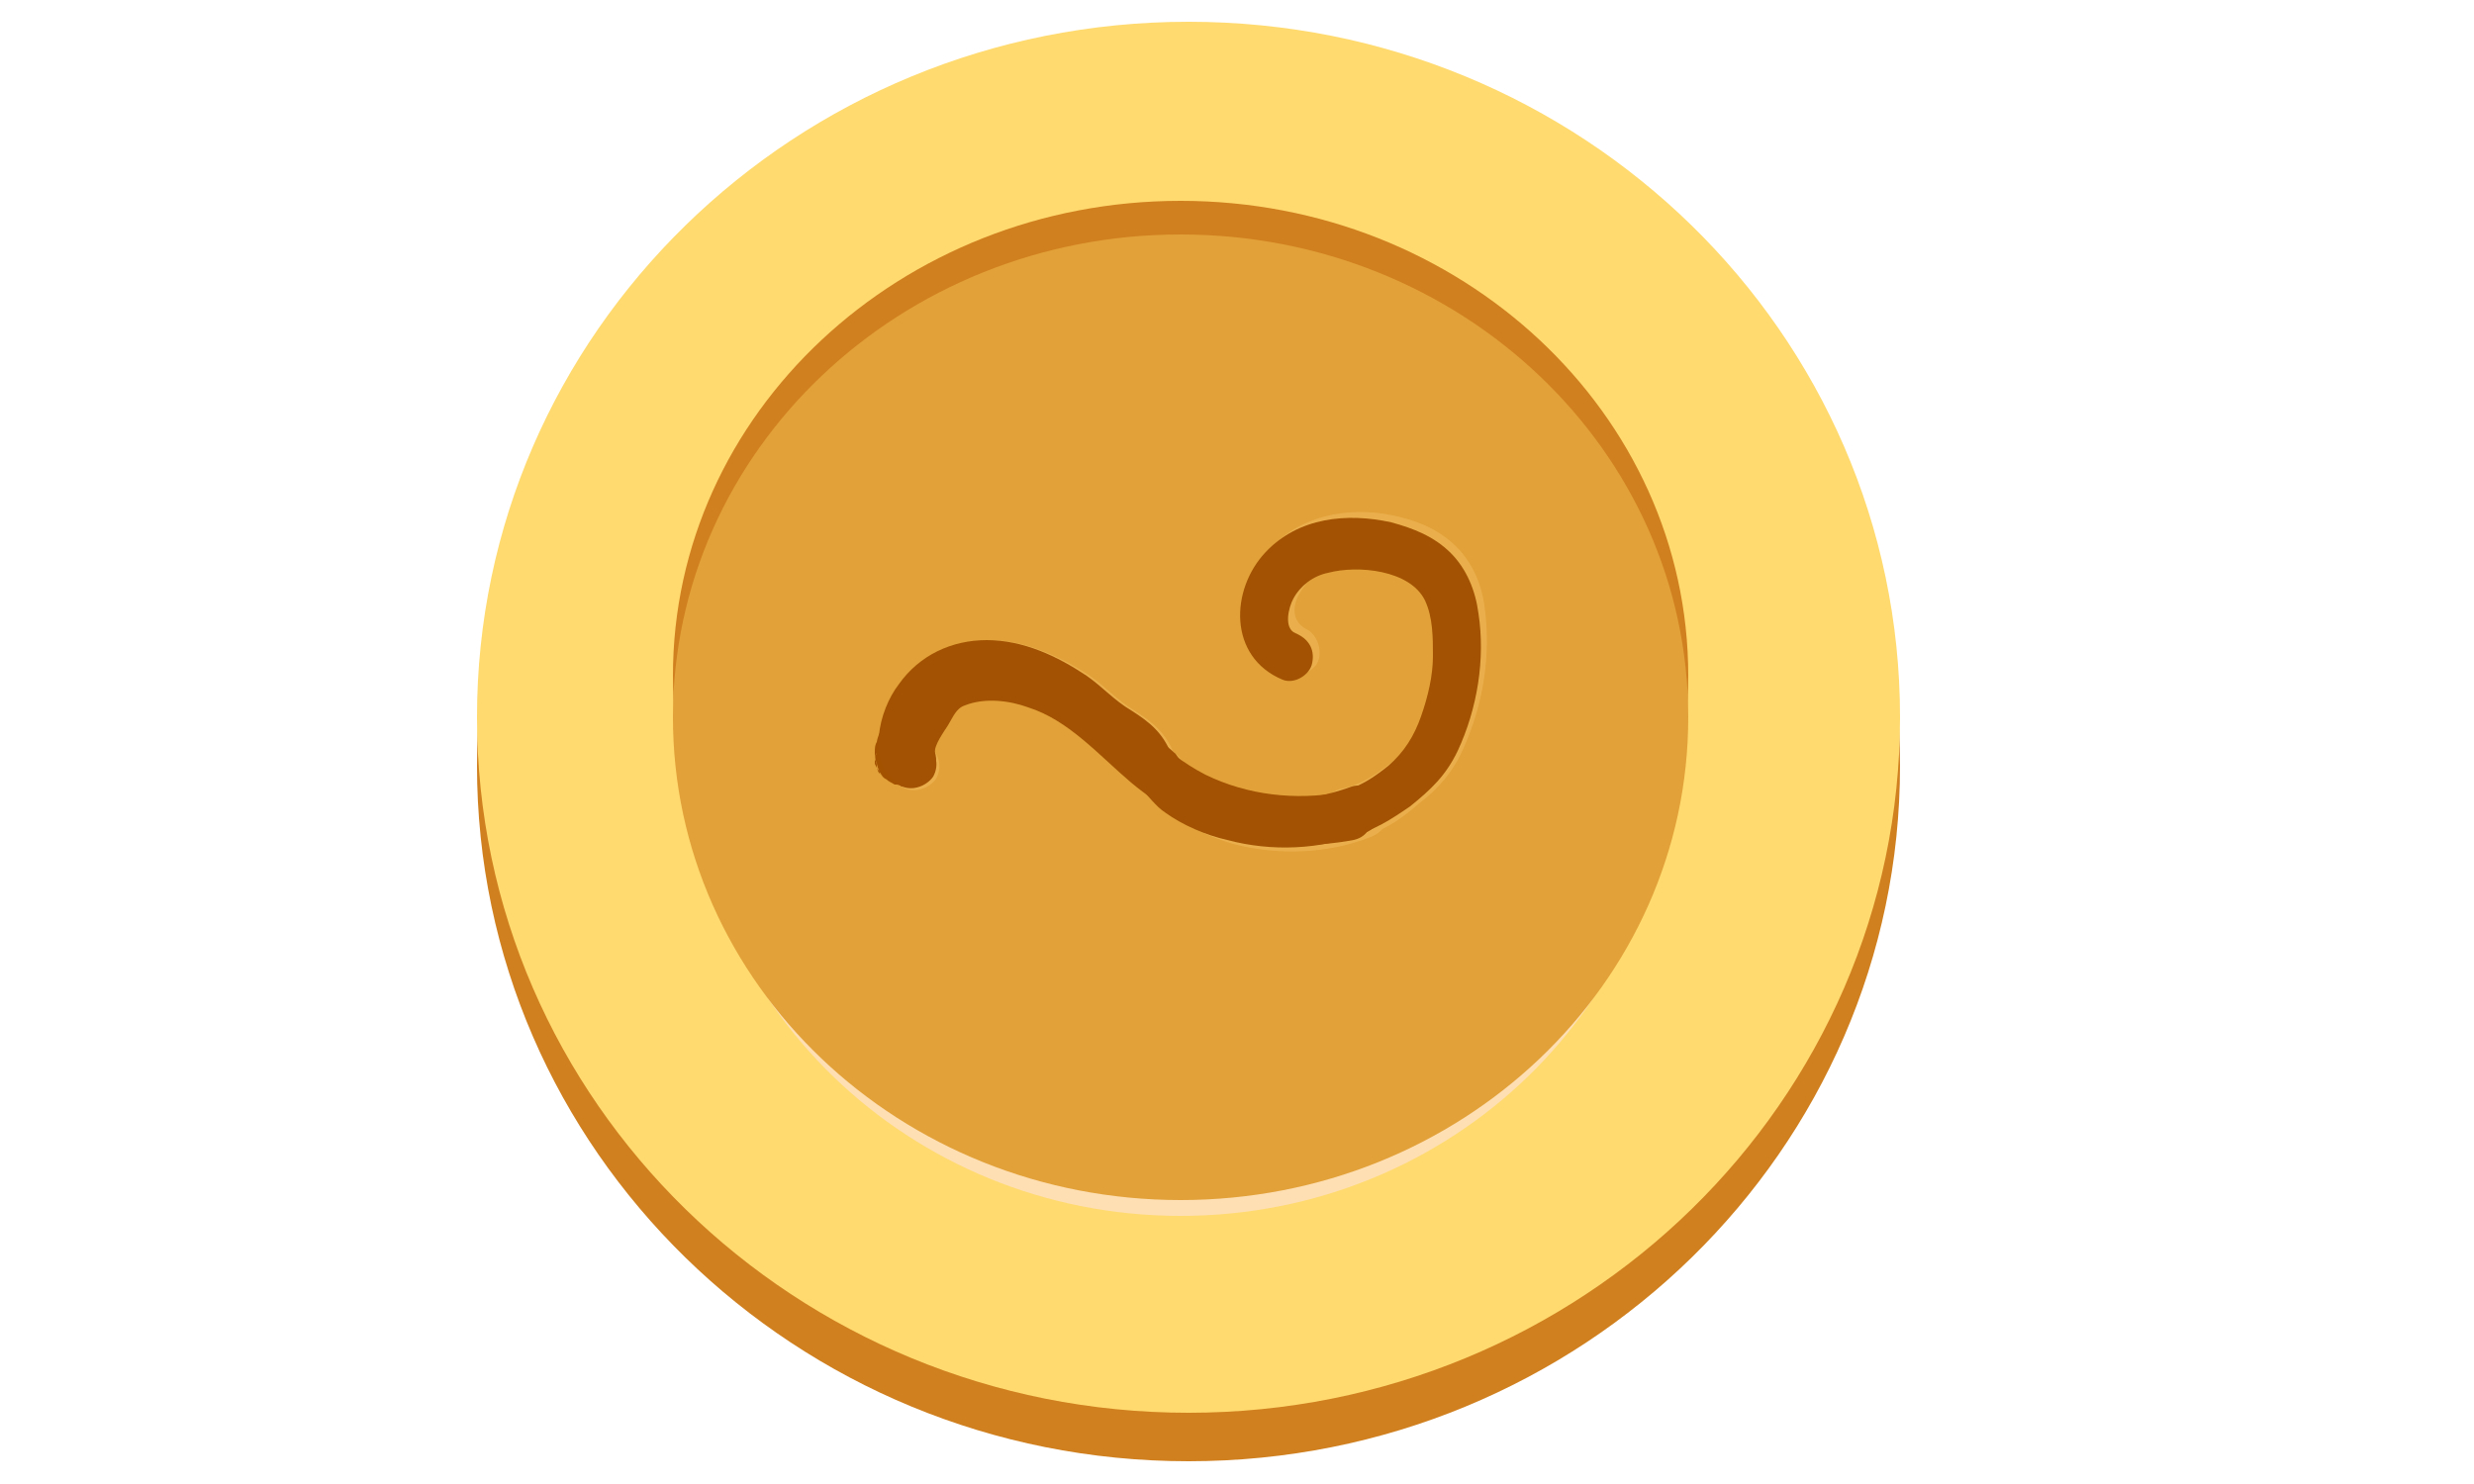
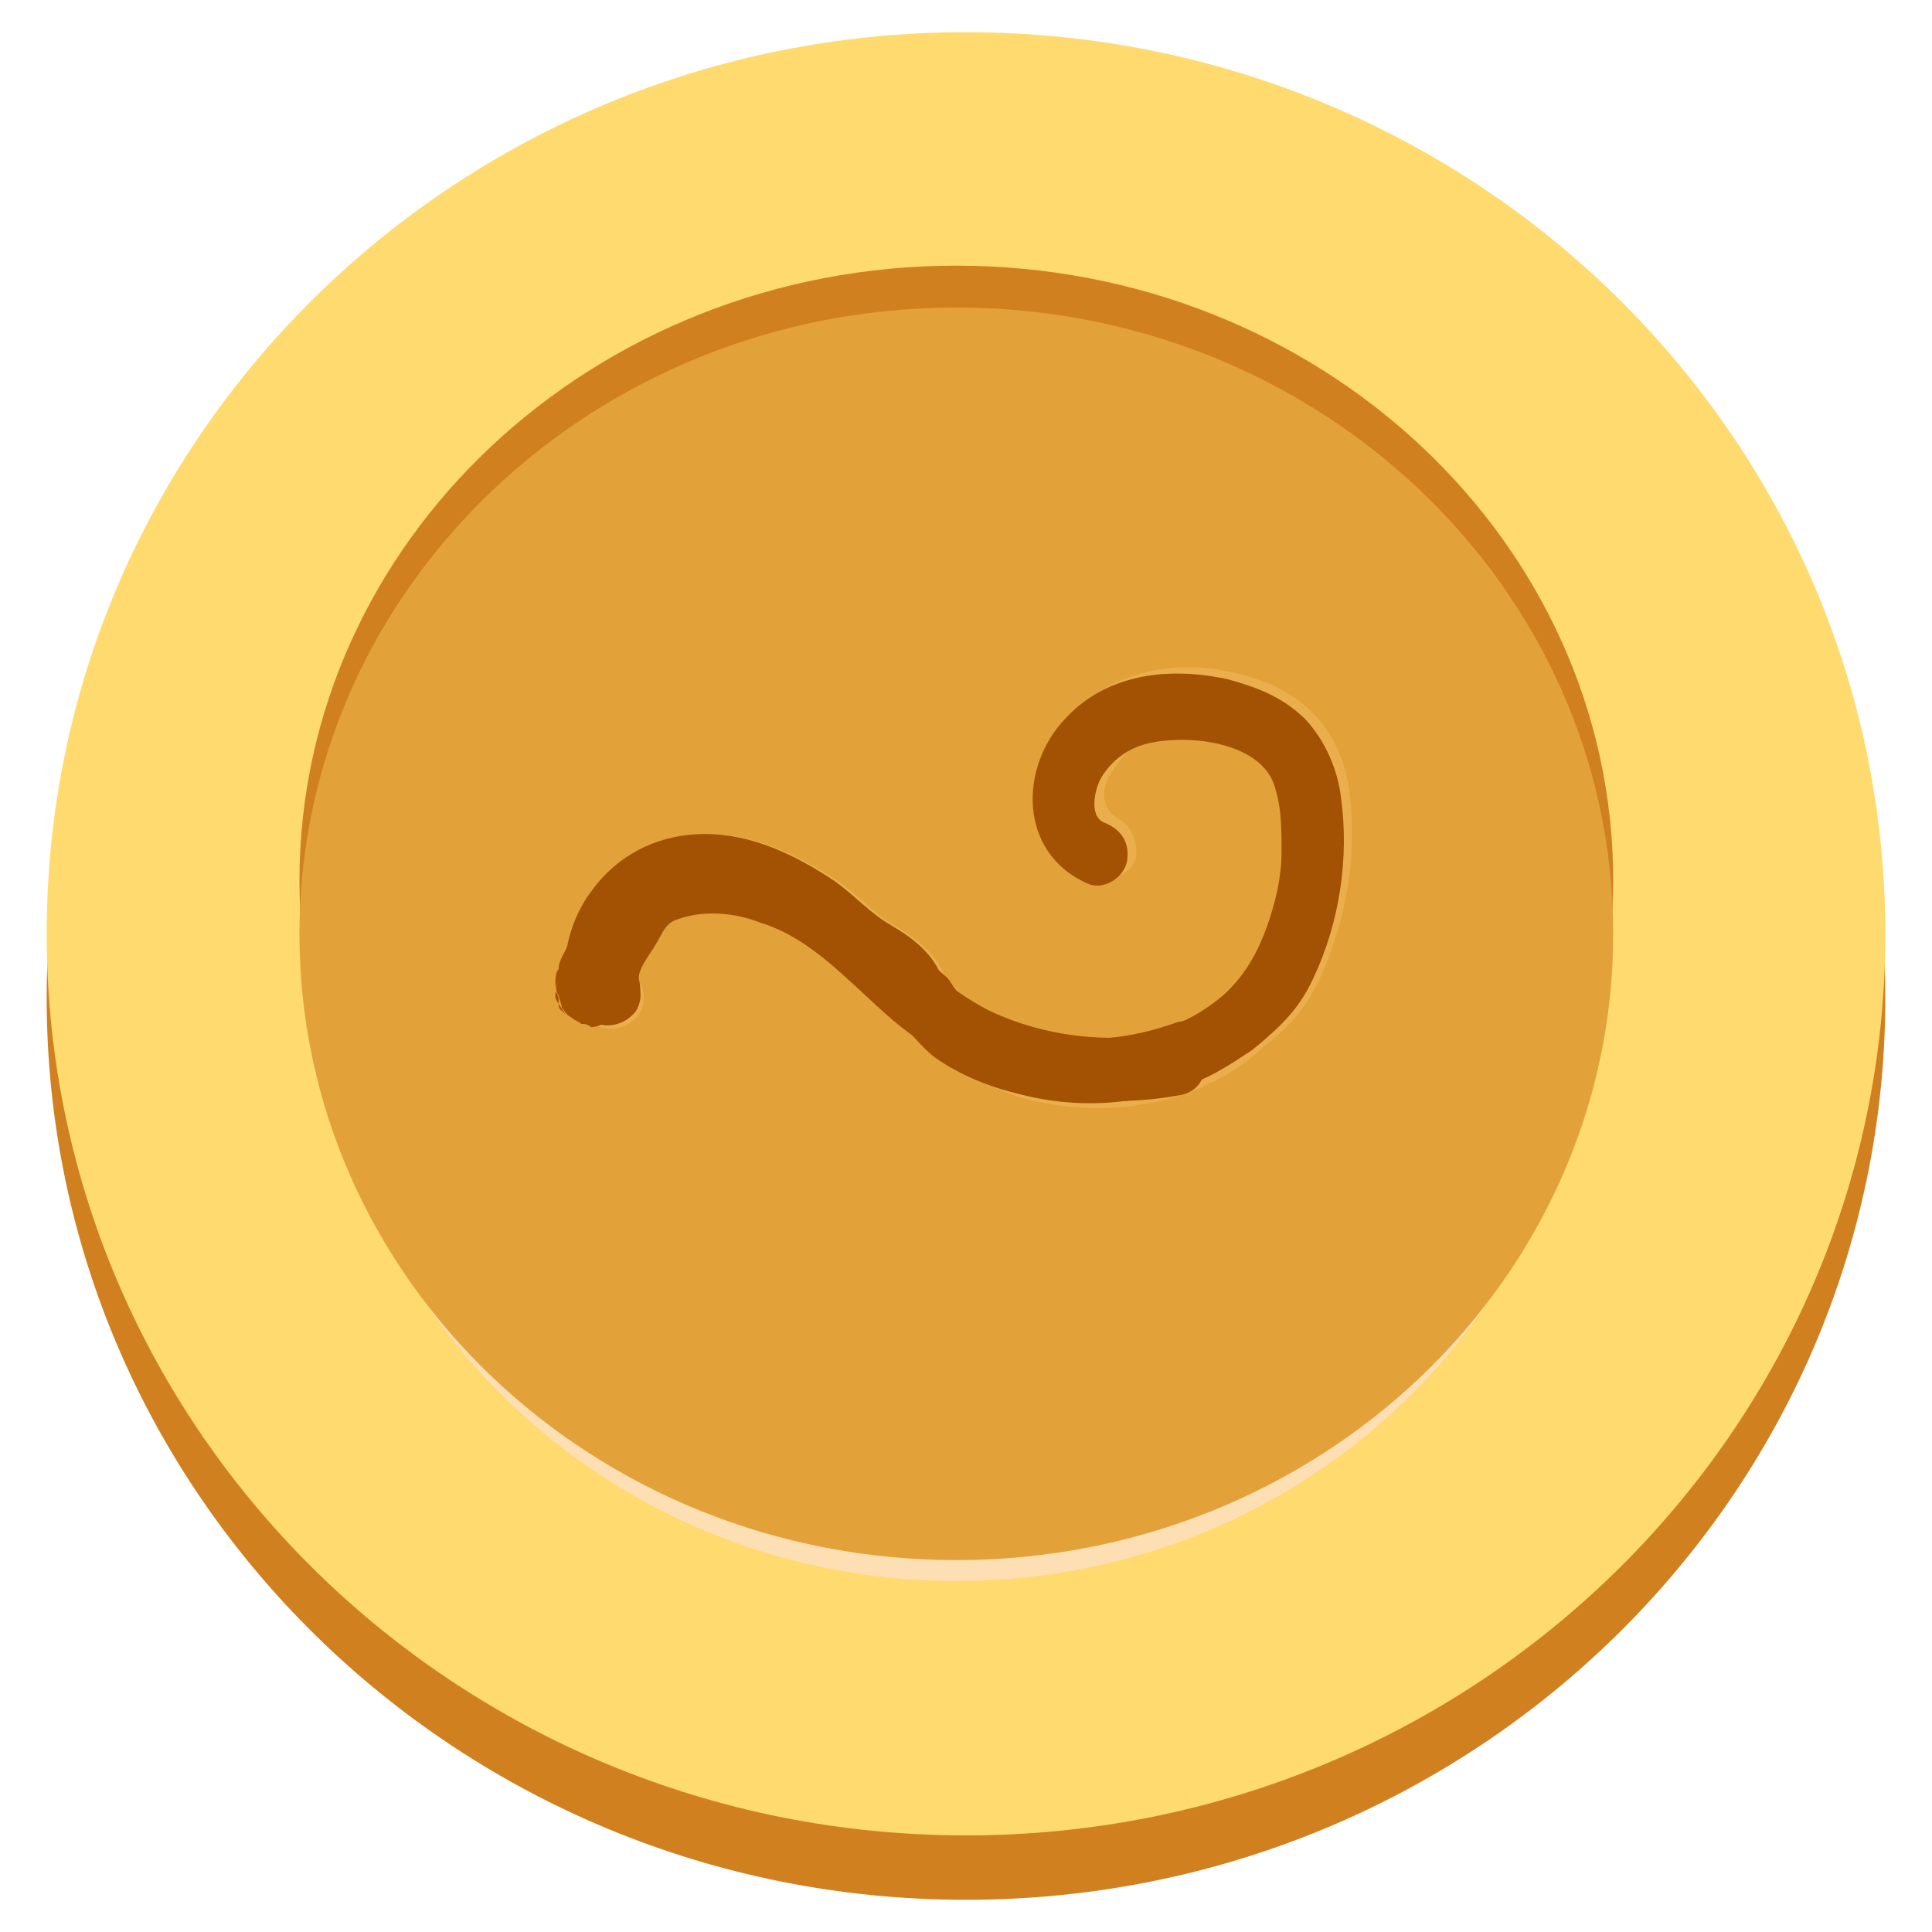
- <svg xmlns="http://www.w3.org/2000/svg" version="1.1" id="Layer_1" x="0px" y="0px" viewBox="0 0 250 150" style="enable-background:new 0 0 250 150;" xml:space="preserve">
+ <svg xmlns="http://www.w3.org/2000/svg" version="1.1" id="Layer_1" x="0px" y="0px" viewBox="0 0 120 120" style="enable-background:new 0 0 120 120;" xml:space="preserve">
  <style type="text/css">
	.st0{display:none;}
	.st1{display:inline;}
	.st2{fill:#D0801F;}
	.st3{fill:#FFDA6F;}
	.st4{fill:#FEDFB3;}
	.st5{fill:#D1801F;}
	.st6{fill:#E2A139;}
	.st7{fill:#EEC997;}
- 	.st8{fill:#A35200;}
- 	.st9{fill:#A25202;}
- 	.st10{fill:#EAAF4C;}
+ 	.st8{fill:#EAAF4C;}
+ 	.st9{fill:#A35200;}
+ 	.st10{fill:#A25202;}
</style>
-   <g id="Layer_1_00000149374321102026474750000000063173553754551981_" class="st0">
- </g>
  <g id="Head" class="st0">
    <g class="st1">
-       <ellipse class="st2" cx="126.5" cy="69.5" rx="43.5" ry="42.5" />
-       <ellipse class="st3" cx="126.5" cy="66.5" rx="43.5" ry="42.5" />
-       <ellipse class="st4" cx="126" cy="68" rx="30" ry="29" />
-       <ellipse class="st5" cx="126" cy="64" rx="31" ry="29" />
-       <ellipse class="st6" cx="126" cy="66.5" rx="31" ry="29.5" />
-       <path class="st7" d="M113,57c0.2-2.2,0.8-3.7,1-4c0.3-0.6,0.8-1.8,2-3c0.4-0.4,1.2-1.1,3-2c1.3-0.7,3.3-1.6,6-2    c1.8-0.3,5.3-0.8,9,1c0.5,0.2,2.3,1.1,4,3c0.7,0.7,2.2,2.4,3,5c0.7,2.3,0.5,4.2,0,8c-0.3,2.1-0.6,3.1-1,4c-0.6,1.3-1.3,2.1-2,3    c-0.8,1-1.2,1.5-2,2c-1.1,0.7-1.6,0.5-2,1c-0.8,1.2,0.8,3.7,1,4c1.1,1.6,2.2,2.2,2,3c-0.1,0.3-0.3,0.5-1,1c-2.4,1.7-3,2-3,2    c-1.4,0.7-2,1-4,2c-1.9,1-4,2-4,2l0,0c-0.9,1-1,1-1,1c-0.2-0.1,0.1-0.9,0-2c-0.1-0.9-0.3-1-1-3c-0.3-0.9-0.9-2.8-1-3    c-0.4-1.3-0.6-1.7-1-2c-0.4-0.2-0.6-0.1-2,0s-1.3-0.1-3,0c-1.5,0.1-1.7,0.2-2,0c-1-0.6-1-2.6-1-3c0-0.1,0-1,0-1l0,0    c-1-0.8-1-1-1-1c0-0.5,1-0.6,1-1s-0.8-0.4-1-1c-0.1-0.4,0-1,0-1l0,0c0.3,0.9,0-1,0-1c-0.2-0.2-0.5,0.1-1,0s-0.9-0.6-1-1    c0-0.1-0.2-0.5,0-1c0.3-1,1.3-1.2,2-2c0.6-0.7,0.8-1.5,1-3C113.4,59.7,112.8,59.4,113,57z" />
-       <path class="st5" d="M113,56c0.2-2.2,0.8-3.7,1-4c0.3-0.6,0.8-1.8,2-3c0.4-0.4,1.2-1.1,3-2c1.3-0.7,3.3-1.6,6-2    c1.8-0.3,5.3-0.8,9,1c0.5,0.2,2.3,1.1,4,3c0.7,0.7,2.2,2.4,3,5c0.7,2.3,0.5,4.2,0,8c-0.3,2.1-0.6,3.1-1,4c-0.6,1.3-1.3,2.1-2,3    c-0.8,1-1.2,1.5-2,2c-1.1,0.7-1.6,0.5-2,1c-0.8,1.2,0.8,3.7,1,4c1.1,1.6,2.2,2.2,2,3c-0.1,0.3-0.3,0.5-1,1c-2.4,1.7-3,2-3,2    c-1.4,0.7-2,1-4,2c-1.9,1-4,2-4,2l0,0c-0.9,1-1,1-1,1c-0.2-0.1,0.1-0.9,0-2c-0.1-0.9-0.3-1-1-3c-0.3-0.9-0.9-2.8-1-3    c-0.4-1.3-0.6-1.7-1-2c-0.4-0.2-0.6-0.1-2,0s-1.3-0.1-3,0c-1.5,0.1-1.7,0.2-2,0c-1-0.6-1-2.6-1-3c0-0.1,0-1,0-1l0,0    c-1-0.8-1-1-1-1c0-0.5,1-0.6,1-1s-0.8-0.4-1-1c-0.1-0.4,0-1,0-1l0,0c0.3,0.9,0-1,0-1c-0.2-0.2-0.5,0.1-1,0s-0.9-0.6-1-1    c0-0.1-0.2-0.5,0-1c0.3-1,1.3-1.2,2-2c0.6-0.7,0.8-1.5,1-3C113.4,58.7,112.8,58.4,113,56z" />
+       <ellipse class="st2" cx="60" cy="62" rx="57.6" ry="56.3" />
+       <ellipse class="st3" cx="60" cy="58" rx="57.6" ry="56.3" />
+       <ellipse class="st4" cx="59.4" cy="60" rx="39.8" ry="38.4" />
+       <ellipse class="st5" cx="59.4" cy="54.7" rx="41" ry="38.4" />
+       <ellipse class="st6" cx="59.4" cy="58" rx="41" ry="39.1" />
+       <path class="st7" d="M42.1,45.4c0.2-2.9,1-4.9,1.3-5.3c0.4-0.8,1-2.4,2.7-3.9c0.6-0.6,1.6-1.4,3.9-2.7c1.7-0.9,4.3-2.1,8-2.7    c2.4-0.4,7-1,11.9,1.3c0.6,0.2,3.1,1.4,5.3,3.9c0.9,0.9,2.9,3.2,3.9,6.6c0.9,3.1,0.6,5.6,0,10.6c-0.4,2.8-0.8,4.1-1.3,5.3    c-0.8,1.7-1.7,2.8-2.7,3.9c-1,1.3-1.6,2-2.7,2.7c-1.4,0.9-2.1,0.6-2.7,1.3c-1,1.6,1,4.9,1.3,5.3c1.4,2.1,2.9,2.9,2.7,3.9    c-0.2,0.4-0.4,0.6-1.3,1.3c-3.2,2.3-3.9,2.7-3.9,2.7c-1.9,0.9-2.7,1.3-5.3,2.7c-2.5,1.3-5.3,2.7-5.3,2.7l0,0    c-1.2,1.3-1.3,1.3-1.3,1.3c-0.2-0.2,0.2-1.2,0-2.7c-0.2-1.2-0.4-1.3-1.3-3.9c-0.4-1.2-1.2-3.7-1.3-3.9c-0.6-1.7-0.8-2.3-1.3-2.7    c-0.6-0.2-0.8-0.2-2.7,0c-1.9,0.2-1.7-0.2-3.9,0c-2,0.2-2.3,0.2-2.7,0c-1.3-0.8-1.3-3.5-1.3-3.9c0-0.2,0-1.3,0-1.3l0,0    c-1.3-1-1.3-1.3-1.3-1.3c0-0.6,1.3-0.8,1.3-1.3c0-0.6-1-0.6-1.3-1.3c-0.2-0.6,0-1.3,0-1.3l0,0c0.4,1.2,0-1.3,0-1.3    c-0.2-0.2-0.6,0.2-1.3,0c-0.6-0.2-1.2-0.8-1.3-1.3c0-0.2-0.2-0.6,0-1.3c0.4-1.3,1.7-1.6,2.7-2.7c0.8-0.9,1-2,1.3-3.9    C42.6,49,41.8,48.6,42.1,45.4z" />
+       <path class="st5" d="M42.1,44.1c0.2-2.9,1-4.9,1.3-5.3c0.4-0.8,1-2.4,2.7-3.9c0.6-0.6,1.6-1.4,3.9-2.7c1.7-0.9,4.3-2.1,8-2.7    c2.4-0.4,7-1,11.9,1.3c0.6,0.2,3.1,1.4,5.3,3.9c0.9,0.9,2.9,3.2,3.9,6.6c0.9,3.1,0.6,5.6,0,10.6c-0.4,2.8-0.8,4.1-1.3,5.3    c-0.8,1.7-1.7,2.8-2.7,3.9c-1,1.3-1.6,2-2.7,2.7c-1.4,0.9-2.1,0.6-2.7,1.3c-1,1.6,1,4.9,1.3,5.3c1.4,2.1,2.9,2.9,2.7,3.9    c-0.2,0.4-0.4,0.6-1.3,1.3c-3.2,2.3-3.9,2.7-3.9,2.7c-1.9,0.9-2.7,1.3-5.3,2.7c-2.5,1.3-5.3,2.7-5.3,2.7l0,0    c-1.2,1.3-1.3,1.3-1.3,1.3c-0.2-0.2,0.2-1.2,0-2.7c-0.2-1.2-0.4-1.3-1.3-3.9c-0.4-1.2-1.2-3.7-1.3-3.9c-0.6-1.7-0.8-2.3-1.3-2.7    c-0.6-0.2-0.8-0.2-2.7,0c-1.9,0.2-1.7-0.2-3.9,0c-2,0.2-2.3,0.2-2.7,0c-1.3-0.8-1.3-3.5-1.3-3.9c0-0.2,0-1.3,0-1.3l0,0    c-1.3-1-1.3-1.3-1.3-1.3c0-0.6,1.3-0.8,1.3-1.3c0-0.6-1-0.6-1.3-1.3c-0.2-0.6,0-1.3,0-1.3l0,0c0.4,1.2,0-1.3,0-1.3    c-0.2-0.2-0.6,0.2-1.3,0c-0.6-0.2-1.2-0.8-1.3-1.3c0-0.2-0.2-0.6,0-1.3c0.4-1.3,1.7-1.6,2.7-2.7c0.8-0.9,1-2,1.3-3.9    C42.6,47.7,41.8,47.3,42.1,44.1z" />
    </g>
  </g>
-   <g id="Layer_3">
- </g>
  <g id="Layer_4">
-     <g class="st0">
-       <g class="st1">
-         <path class="st8" d="M212.2,80.6c3.1,0,3.1-5,0-5C209.1,75.6,209.1,80.6,212.2,80.6L212.2,80.6z" />
-       </g>
-     </g>
-     <g class="st0">
-       <g class="st1">
-         <path class="st8" d="M212.4,80.7c3.1,0,3.1-5,0-5C209.2,75.8,209.2,80.7,212.4,80.7L212.4,80.7z" />
-       </g>
-     </g>
-     <g class="st0">
-       <g class="st1">
-         <path class="st9" d="M259.8,58.6c1.7,1.3,3.1,2.6,4.5,4.1c1.3,1.7,1.8,3.3,1.8,5.5c0.2,4-1.7,7.1-4.8,9.4     c-3.5,2.5-7.3,3.8-11.6,4c-2,0-4,0-5.8-1c-1.7-1-3.6-2.1-4.6-3.6c-1.3,1-2.6,2-4,3c0.2,0.2,0.3,0.2,0.3,0.3     c0.7-1.5,1.2-2.8,1.8-4.3c-0.8,0-1.3-0.5-2-1c-2.1-2.3-5.8,1.2-3.5,3.5c1.5,1.5,3.3,2.3,5.5,2.5c2,0.2,3.3-3,1.8-4.3     c-0.2-0.2-0.3-0.2-0.3-0.3c-2-1.7-5.6,0.5-4,3c3,4.3,8.4,7.1,13.6,7.1c5.8,0.2,11.1-1.5,15.9-5c4.1-3.1,6.8-7.8,6.6-13.1     c0-2.6-0.5-5.3-2-7.6c-1.5-2.3-3.6-4.1-5.8-5.8c-1-0.8-2.5-1-3.5,0C259,55.7,258.8,57.7,259.8,58.6L259.8,58.6z" />
-       </g>
-     </g>
    <g>
-       <ellipse class="st2" cx="120.1" cy="77.4" rx="71.9" ry="70.3" />
-       <ellipse class="st3" cx="120.1" cy="72.5" rx="71.9" ry="70.3" />
-       <ellipse class="st4" cx="119.3" cy="74.9" rx="49.6" ry="48" />
-       <ellipse class="st5" cx="119.3" cy="68.3" rx="51.3" ry="48" />
-       <ellipse class="st6" cx="119.3" cy="72.5" rx="51.3" ry="48.8" />
+       <ellipse class="st2" cx="60" cy="62" rx="57.1" ry="56" />
+       <ellipse class="st3" cx="60" cy="58" rx="57.1" ry="56" />
+       <ellipse class="st4" cx="59.4" cy="60" rx="39.4" ry="38.2" />
+       <ellipse class="st5" cx="59.4" cy="54.7" rx="40.8" ry="38.2" />
+       <ellipse class="st6" cx="59.4" cy="58" rx="40.8" ry="38.9" />
      <g>
        <g>
          <g>
            <g>
-               <path class="st10" d="M137,84.7c2.5-0.5,4.5-1.8,6.4-3.5c2-1.5,3.5-3.3,4.5-5.6c2-4.5,2.8-9.4,2.1-14.4        c-0.7-4.8-3.8-7.8-8.4-8.9c-4.5-1.2-9.6-0.5-12.9,2.8c-3.3,3.5-4.5,10.6,0.8,12.9c1.2,0.5,2.6,0.3,3.5-0.8        c0.7-1,0.3-2.8-0.8-3.5c-1.5-0.7-1.7-2.1-1-3.5c0.7-1.3,1.8-2.5,3.1-3c3-1.2,8.4-0.7,10.1,2.5c0.8,1.7,1,3.8,1,5.6        c0,2.1-0.5,4.1-1.2,6.1c-0.7,2-1.5,4-3.1,5.3c-1.7,1.3-3.3,2.6-5.5,3C132.5,80.4,133.8,85.2,137,84.7L137,84.7z" />
+               <path class="st8" d="M73.4,67.8c2-0.4,3.6-1.4,5.1-2.8c1.6-1.2,2.8-2.6,3.6-4.5c1.6-3.6,2.2-7.5,1.7-11.5        c-0.6-3.8-3-6.2-6.7-7.1c-3.6-1-7.6-0.4-10.2,2.2c-2.6,2.8-3.6,8.4,0.6,10.3c1,0.4,2.1,0.2,2.8-0.6c0.6-0.8,0.2-2.2-0.6-2.8        c-1.2-0.6-1.4-1.7-0.8-2.8c0.6-1,1.4-2,2.5-2.4c2.4-1,6.7-0.6,8,2c0.6,1.4,0.8,3,0.8,4.5c0,1.7-0.4,3.3-1,4.9        c-0.6,1.6-1.2,3.2-2.5,4.2c-1.4,1-2.6,2.1-4.4,2.4C69.9,64.3,70.9,68.2,73.4,67.8L73.4,67.8z" />
            </g>
          </g>
          <g>
            <g>
-               <path class="st10" d="M118.6,76.1c-0.8-2-2.1-3.1-4-4.3c-1.7-1-3-2.5-4.5-3.5c-3-2-6.6-3.6-10.1-3.6s-6.9,1.5-8.9,4.5        c-2,2.8-3.3,7.9,0,10.3c1.2,0.8,2.8,0.2,3.5-0.8c0.7-1.3,0.2-2.6-0.8-3.5c0.3,0.2,0.3,0.7,0.5,0.3v-0.5c0-0.7,0.2-1.2,0.3-1.8        c0.3-0.8,0.8-1.7,1.7-2.3c1.5-1.2,3.6-1.5,5.5-1.2c2.3,0.5,4.8,1.8,6.6,3.1c1,0.8,2,1.8,3.1,2.5c0.7,0.5,2.3,1,2.6,2        c0.5,1.3,1.7,2.1,3,1.7C118.1,78.7,119.1,77.2,118.6,76.1L118.6,76.1z" />
+               <path class="st8" d="M58.8,60.9c-0.6-1.6-1.7-2.5-3.2-3.4c-1.4-0.8-2.4-2-3.6-2.8c-2.4-1.6-5.2-2.9-8-2.9        c-2.8,0-5.5,1.2-7.1,3.6c-1.6,2.2-2.6,6.3,0,8.2c1,0.6,2.2,0.2,2.8-0.6c0.6-1,0.2-2.1-0.6-2.8c0.2,0.2,0.2,0.6,0.4,0.2V60        c0-0.6,0.2-1,0.2-1.4c0.2-0.6,0.6-1.4,1.4-1.8c1.2-1,2.9-1.2,4.4-1c1.8,0.4,3.8,1.4,5.2,2.5c0.8,0.6,1.6,1.4,2.5,2        c0.6,0.4,1.8,0.8,2.1,1.6c0.4,1,1.4,1.7,2.4,1.4C58.4,63,59.2,61.8,58.8,60.9L58.8,60.9z" />
            </g>
          </g>
          <g>
            <g>
-               <path class="st10" d="M113.1,77.2c0.7,1,1.5,1.5,2.3,2.3c1,1,1.7,2,2.8,2.8c1.8,1.3,4.1,2.3,6.4,3c4.6,1.2,9.6,1,13.9-0.7        c1.3-0.5,2.1-1.7,1.7-3c-0.3-1.2-1.8-2.1-3-1.7c-3.5,1.3-7.3,1.8-10.9,0.8c-1.8-0.5-3.6-1.2-5.1-2.1c-0.8-0.5-1.3-1.3-2-2        c-0.5-0.7-1.3-1-1.8-1.7C115.8,72.1,111.5,74.6,113.1,77.2L113.1,77.2z" />
+               <path class="st8" d="M54.4,61.8c0.6,0.8,1.2,1.2,1.8,1.8c0.8,0.8,1.4,1.6,2.2,2.2c1.4,1,3.3,1.8,5.1,2.4c3.7,1,7.6,0.8,11-0.6        c1-0.4,1.7-1.4,1.4-2.4c-0.2-1-1.4-1.7-2.4-1.4c-2.8,1-5.8,1.4-8.7,0.6c-1.4-0.4-2.9-1-4.1-1.7c-0.6-0.4-1-1-1.6-1.6        c-0.4-0.6-1-0.8-1.4-1.4C56.6,57.7,53.2,59.7,54.4,61.8L54.4,61.8z" />
            </g>
          </g>
        </g>
      </g>
      <g>
        <g>
-           <path class="st8" d="M91.6,79.4c3.1,0,3.1-5,0-5C88.5,74.4,88.5,79.4,91.6,79.4L91.6,79.4z" />
+           <path class="st9" d="M37.4,63.5c2.5,0,2.5-4,0-4C34.9,59.6,34.9,63.5,37.4,63.5L37.4,63.5z" />
        </g>
      </g>
      <g>
        <g>
-           <path class="st8" d="M94.1,77.4c0-0.2,0-0.2,0-0.3c0-0.2,0-0.2,0-0.3c0-0.3,0-0.5-0.2-0.7s-0.2-0.3-0.3-0.7l0,0      c-0.2-0.2-0.3-0.3-0.5-0.5c0.2,0.2,0.3,0.3,0.3,0.5c0,0,0-0.2-0.2-0.2c0.2,0.2,0.2,0.3,0.3,0.7c0,0,0,0,0-0.2      c0,0.2,0,0.5,0.2,0.7v-0.2c0,0.2,0,0.5-0.2,0.7c0-0.3,0.2-0.8,0.3-1.2c-0.2,0.2-0.2,0.3-0.3,0.7c0.2-0.3,0.2-0.5,0.3-0.8      c0.2-0.3,0.3-0.7,0.3-1c0-0.3,0-0.7,0-1s-0.2-0.7-0.5-0.8c-0.2-0.3-0.3-0.5-0.7-0.7c-0.5-0.3-1.3-0.5-2-0.3      c-0.7,0.2-1.2,0.5-1.5,1.2c-0.3,0.7-0.7,1.3-0.8,2c-0.2,0.3-0.2,0.7-0.2,1c0,0.5,0,0.8,0,1.2c0.2,0.5,0.5,0.8,0.8,1.3      c-0.2-0.2-0.3-0.3-0.3-0.5c0,0,0,0,0,0.2c-0.2-0.2-0.2-0.3-0.3-0.7l0,0c0-0.2,0-0.5-0.2-0.7l0,0c0-0.2,0-0.5,0.2-0.7l0,0      c-0.2,0.3-0.2,0.7,0,1c0,0.3,0.2,0.7,0.3,1c0.2,0.3,0.3,0.5,0.7,0.7c0.2,0.2,0.5,0.3,0.8,0.5c0.2,0,0.5,0,0.7,0.2      c0.5,0,0.8-0.2,1.3-0.3c0.2-0.2,0.3-0.3,0.5-0.3C93.8,78.2,94,77.9,94.1,77.4L94.1,77.4z" />
+           <path class="st9" d="M39.3,62c0-0.2,0-0.2,0-0.2c0-0.2,0-0.2,0-0.2c0-0.2,0-0.4-0.2-0.6c-0.2-0.2-0.2-0.2-0.2-0.6l0,0      c-0.2-0.2-0.2-0.2-0.4-0.4c0.2,0.2,0.2,0.2,0.2,0.4c0,0,0-0.2-0.2-0.2c0.2,0.2,0.2,0.2,0.2,0.6c0,0,0,0,0-0.2      c0,0.2,0,0.4,0.2,0.6V61c0,0.2,0,0.4-0.2,0.6c0-0.2,0.2-0.6,0.2-1c-0.2,0.2-0.2,0.2-0.2,0.6c0.2-0.2,0.2-0.4,0.2-0.6      c0.2-0.2,0.2-0.6,0.2-0.8s0-0.6,0-0.8c0-0.2-0.2-0.6-0.4-0.6c-0.2-0.2-0.2-0.4-0.6-0.6c-0.4-0.2-1-0.4-1.6-0.2s-1,0.4-1.2,1      s-0.6,1-0.6,1.6c-0.2,0.2-0.2,0.6-0.2,0.8c0,0.4,0,0.6,0,1c0.2,0.4,0.4,0.6,0.6,1c-0.2-0.2-0.2-0.2-0.2-0.4c0,0,0,0,0,0.2      c-0.2-0.2-0.2-0.2-0.2-0.6l0,0c0-0.2,0-0.4-0.2-0.6l0,0c0-0.2,0-0.4,0.2-0.6l0,0c-0.2,0.2-0.2,0.6,0,0.8c0,0.2,0.2,0.6,0.2,0.8      c0.2,0.2,0.2,0.4,0.6,0.6c0.2,0.2,0.4,0.2,0.6,0.4c0.2,0,0.4,0,0.6,0.2c0.4,0,0.6-0.2,1-0.2c0.2-0.2,0.2-0.2,0.4-0.2      C39.1,62.6,39.3,62.3,39.3,62L39.3,62z" />
        </g>
      </g>
      <g>
        <g>
-           <path class="st9" d="M94.5,76.1c-0.2-0.7,1-2.3,1.3-2.8c0.5-0.8,0.8-1.7,1.7-2c2-0.8,4.5-0.5,6.4,0.2c4.1,1.3,7.1,4.8,10.4,7.6      c6.3,5.3,14.6,7.3,22.5,5.8c3.1-0.7,1.8-5.5-1.3-4.8c-4.6,0.8-9.4,0.3-13.7-1.8c-4.5-2.3-7.6-6.3-11.7-9.1      c-4-2.5-9.1-4-13.6-2.5c-2.1,0.7-3.6,2-4.6,4c-1.2,2.1-2.8,4.5-2,6.9C90.5,80.6,95.3,79.2,94.5,76.1L94.5,76.1z" />
+           <path class="st10" d="M39.7,60.9c-0.2-0.6,0.8-1.8,1-2.2c0.4-0.6,0.6-1.4,1.4-1.6c1.6-0.6,3.6-0.4,5.1,0.2      c3.3,1,5.6,3.8,8.3,6.1c5,4.2,11.6,5.8,17.9,4.6c2.5-0.6,1.4-4.4-1-3.8c-3.7,0.6-7.5,0.2-10.9-1.4c-3.6-1.8-6-5-9.3-7.2      c-3.2-2-7.2-3.2-10.8-2c-1.7,0.6-2.9,1.6-3.7,3.2c-1,1.7-2.2,3.6-1.6,5.5C36.5,64.5,40.3,63.4,39.7,60.9L39.7,60.9z" />
        </g>
      </g>
      <g>
        <g>
          <g>
-             <path class="st9" d="M136.5,84.5c2.3-0.5,4.1-1.7,6-3c2.1-1.7,3.6-3.1,4.8-5.6c2-4.3,2.8-9.3,2.1-13.9       c-0.3-2.3-1.2-4.5-2.8-6.1c-1.7-1.7-3.8-2.5-6-3.1c-4.5-1-9.4-0.5-12.7,3c-3.6,3.8-3.8,10.6,1.7,12.9c1.2,0.5,2.8-0.5,3-1.7       c0.3-1.5-0.5-2.5-1.7-3c-1.2-0.5-0.7-2.6-0.2-3.5c0.7-1.3,2-2.3,3.5-2.6c3-0.8,8.3-0.3,9.8,2.8c0.8,1.7,0.8,3.8,0.8,5.6       c0,2-0.5,4.1-1.2,6.1c-0.7,2-1.7,3.6-3.3,5c-1.5,1.2-3.1,2.3-5,2.6c-1.3,0.3-2.1,1.8-1.7,3C133.6,84.2,135.1,84.9,136.5,84.5       L136.5,84.5z" />
+             <path class="st10" d="M73,67.6c1.8-0.4,3.3-1.4,4.8-2.4c1.7-1.4,2.9-2.5,3.8-4.5c1.6-3.4,2.2-7.4,1.7-11.1       c-0.2-1.8-1-3.6-2.2-4.9c-1.4-1.4-3-2-4.8-2.5c-3.6-0.8-7.5-0.4-10.1,2.4c-2.9,3-3,8.4,1.4,10.3c1,0.4,2.2-0.4,2.4-1.4       c0.2-1.2-0.4-2-1.4-2.4c-1-0.4-0.6-2.1-0.2-2.8c0.6-1,1.6-1.8,2.8-2.1c2.4-0.6,6.6-0.2,7.8,2.2c0.6,1.4,0.6,3,0.6,4.5       c0,1.6-0.4,3.3-1,4.9c-0.6,1.6-1.4,2.9-2.6,4c-1.2,1-2.5,1.8-4,2.1c-1,0.2-1.7,1.4-1.4,2.4C70.7,67.4,71.9,67.9,73,67.6       L73,67.6z" />
          </g>
        </g>
        <g>
          <g>
-             <path class="st9" d="M118.3,76.1c-0.8-2-2.1-3.1-4-4.3c-1.7-1-2.8-2.3-4.5-3.5c-3-2-6.4-3.6-10.1-3.6c-3.5,0-6.8,1.5-8.9,4.5       c-2,2.6-3.3,7.9,0,10.1c1.2,0.8,2.8,0.2,3.5-0.8c0.7-1.3,0.2-2.6-0.8-3.5c0.3,0.2,0.3,0.7,0.5,0.5v-0.5c0-0.5,0.2-1.2,0.3-1.7       c0.3-0.8,0.8-1.7,1.5-2.1c1.5-1.2,3.6-1.5,5.5-1.2c2.3,0.5,4.8,1.8,6.6,3.1c1,0.8,2,1.8,3,2.5c0.7,0.5,2.3,1,2.6,1.8       c0.5,1.3,1.7,2.1,3,1.7C117.8,78.7,118.8,77.4,118.3,76.1L118.3,76.1z" />
+             <path class="st10" d="M58.6,60.9c-0.6-1.6-1.7-2.5-3.2-3.4c-1.4-0.8-2.2-1.8-3.6-2.8c-2.4-1.6-5.1-2.9-8-2.9       c-2.8,0-5.4,1.2-7.1,3.6c-1.6,2.1-2.6,6.3,0,8c1,0.6,2.2,0.2,2.8-0.6c0.6-1,0.2-2.1-0.6-2.8c0.2,0.2,0.2,0.6,0.4,0.4V60       c0-0.4,0.2-1,0.2-1.4c0.2-0.6,0.6-1.4,1.2-1.7c1.2-1,2.9-1.2,4.4-1c1.8,0.4,3.8,1.4,5.2,2.5c0.8,0.6,1.6,1.4,2.4,2       c0.6,0.4,1.8,0.8,2.1,1.4c0.4,1,1.4,1.7,2.4,1.4C58.2,63,59,62,58.6,60.9L58.6,60.9z" />
          </g>
        </g>
        <g>
          <g>
-             <path class="st9" d="M112.8,77.2c0.7,1,1.5,1.5,2.3,2.3c1,1,1.7,2,2.6,2.6c1.8,1.3,4.1,2.3,6.3,2.8c4.5,1.2,9.4,1,13.9-0.7       c1.3-0.5,2.1-1.7,1.7-3c-0.3-1.2-1.8-2.1-3-1.7c-3.5,1.3-7.3,1.7-10.9,0.8c-1.8-0.5-3.6-1.2-5.1-2.1c-0.8-0.5-1.3-1.3-1.8-2       c-0.5-0.5-1.3-1-1.8-1.7c-0.7-1.2-2.1-1.7-3.5-0.8C112.6,74.6,112.1,76.1,112.8,77.2L112.8,77.2z" />
+             <path class="st10" d="M54.2,61.8c0.6,0.8,1.2,1.2,1.8,1.8c0.8,0.8,1.4,1.6,2.1,2.1c1.4,1,3.3,1.8,5,2.2c3.6,1,7.5,0.8,11-0.6       c1-0.4,1.7-1.4,1.4-2.4c-0.2-1-1.4-1.7-2.4-1.4c-2.8,1-5.8,1.4-8.7,0.6c-1.4-0.4-2.9-1-4.1-1.7c-0.6-0.4-1-1-1.4-1.6       c-0.4-0.4-1-0.8-1.4-1.4c-0.6-1-1.7-1.4-2.8-0.6C54,59.7,53.6,60.9,54.2,61.8L54.2,61.8z" />
          </g>
        </g>
      </g>
    </g>
  </g>
</svg>
